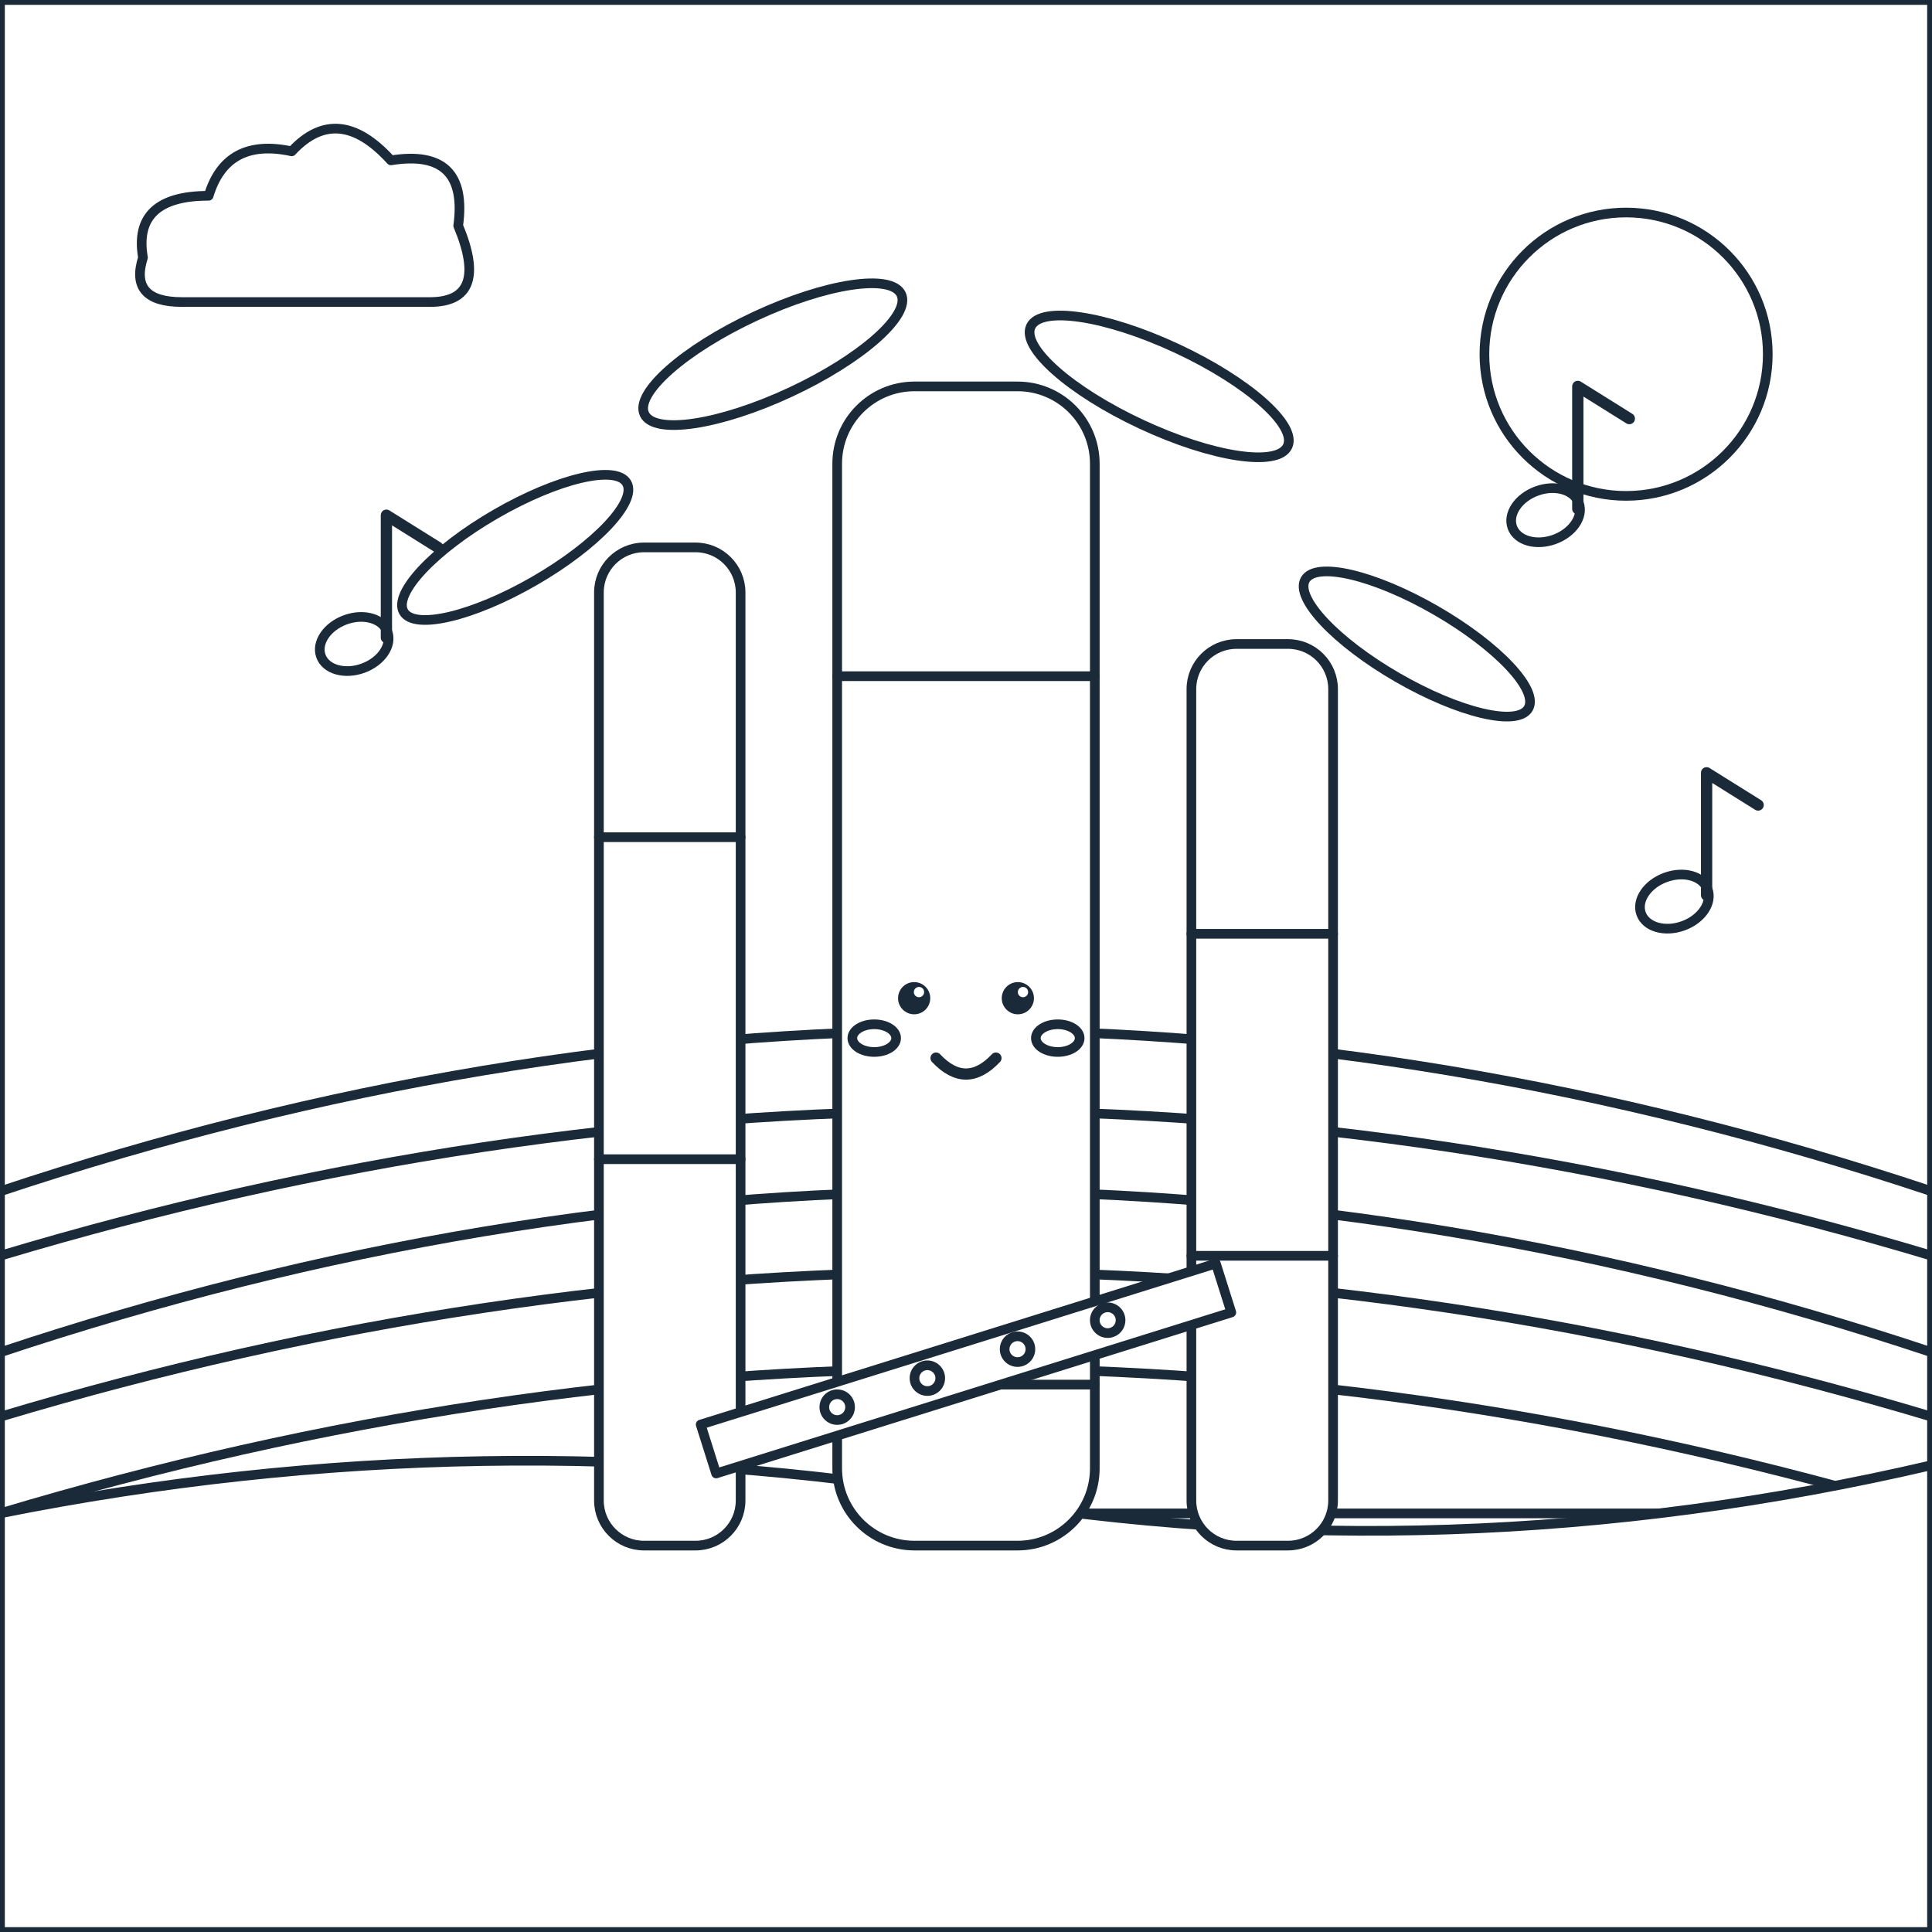
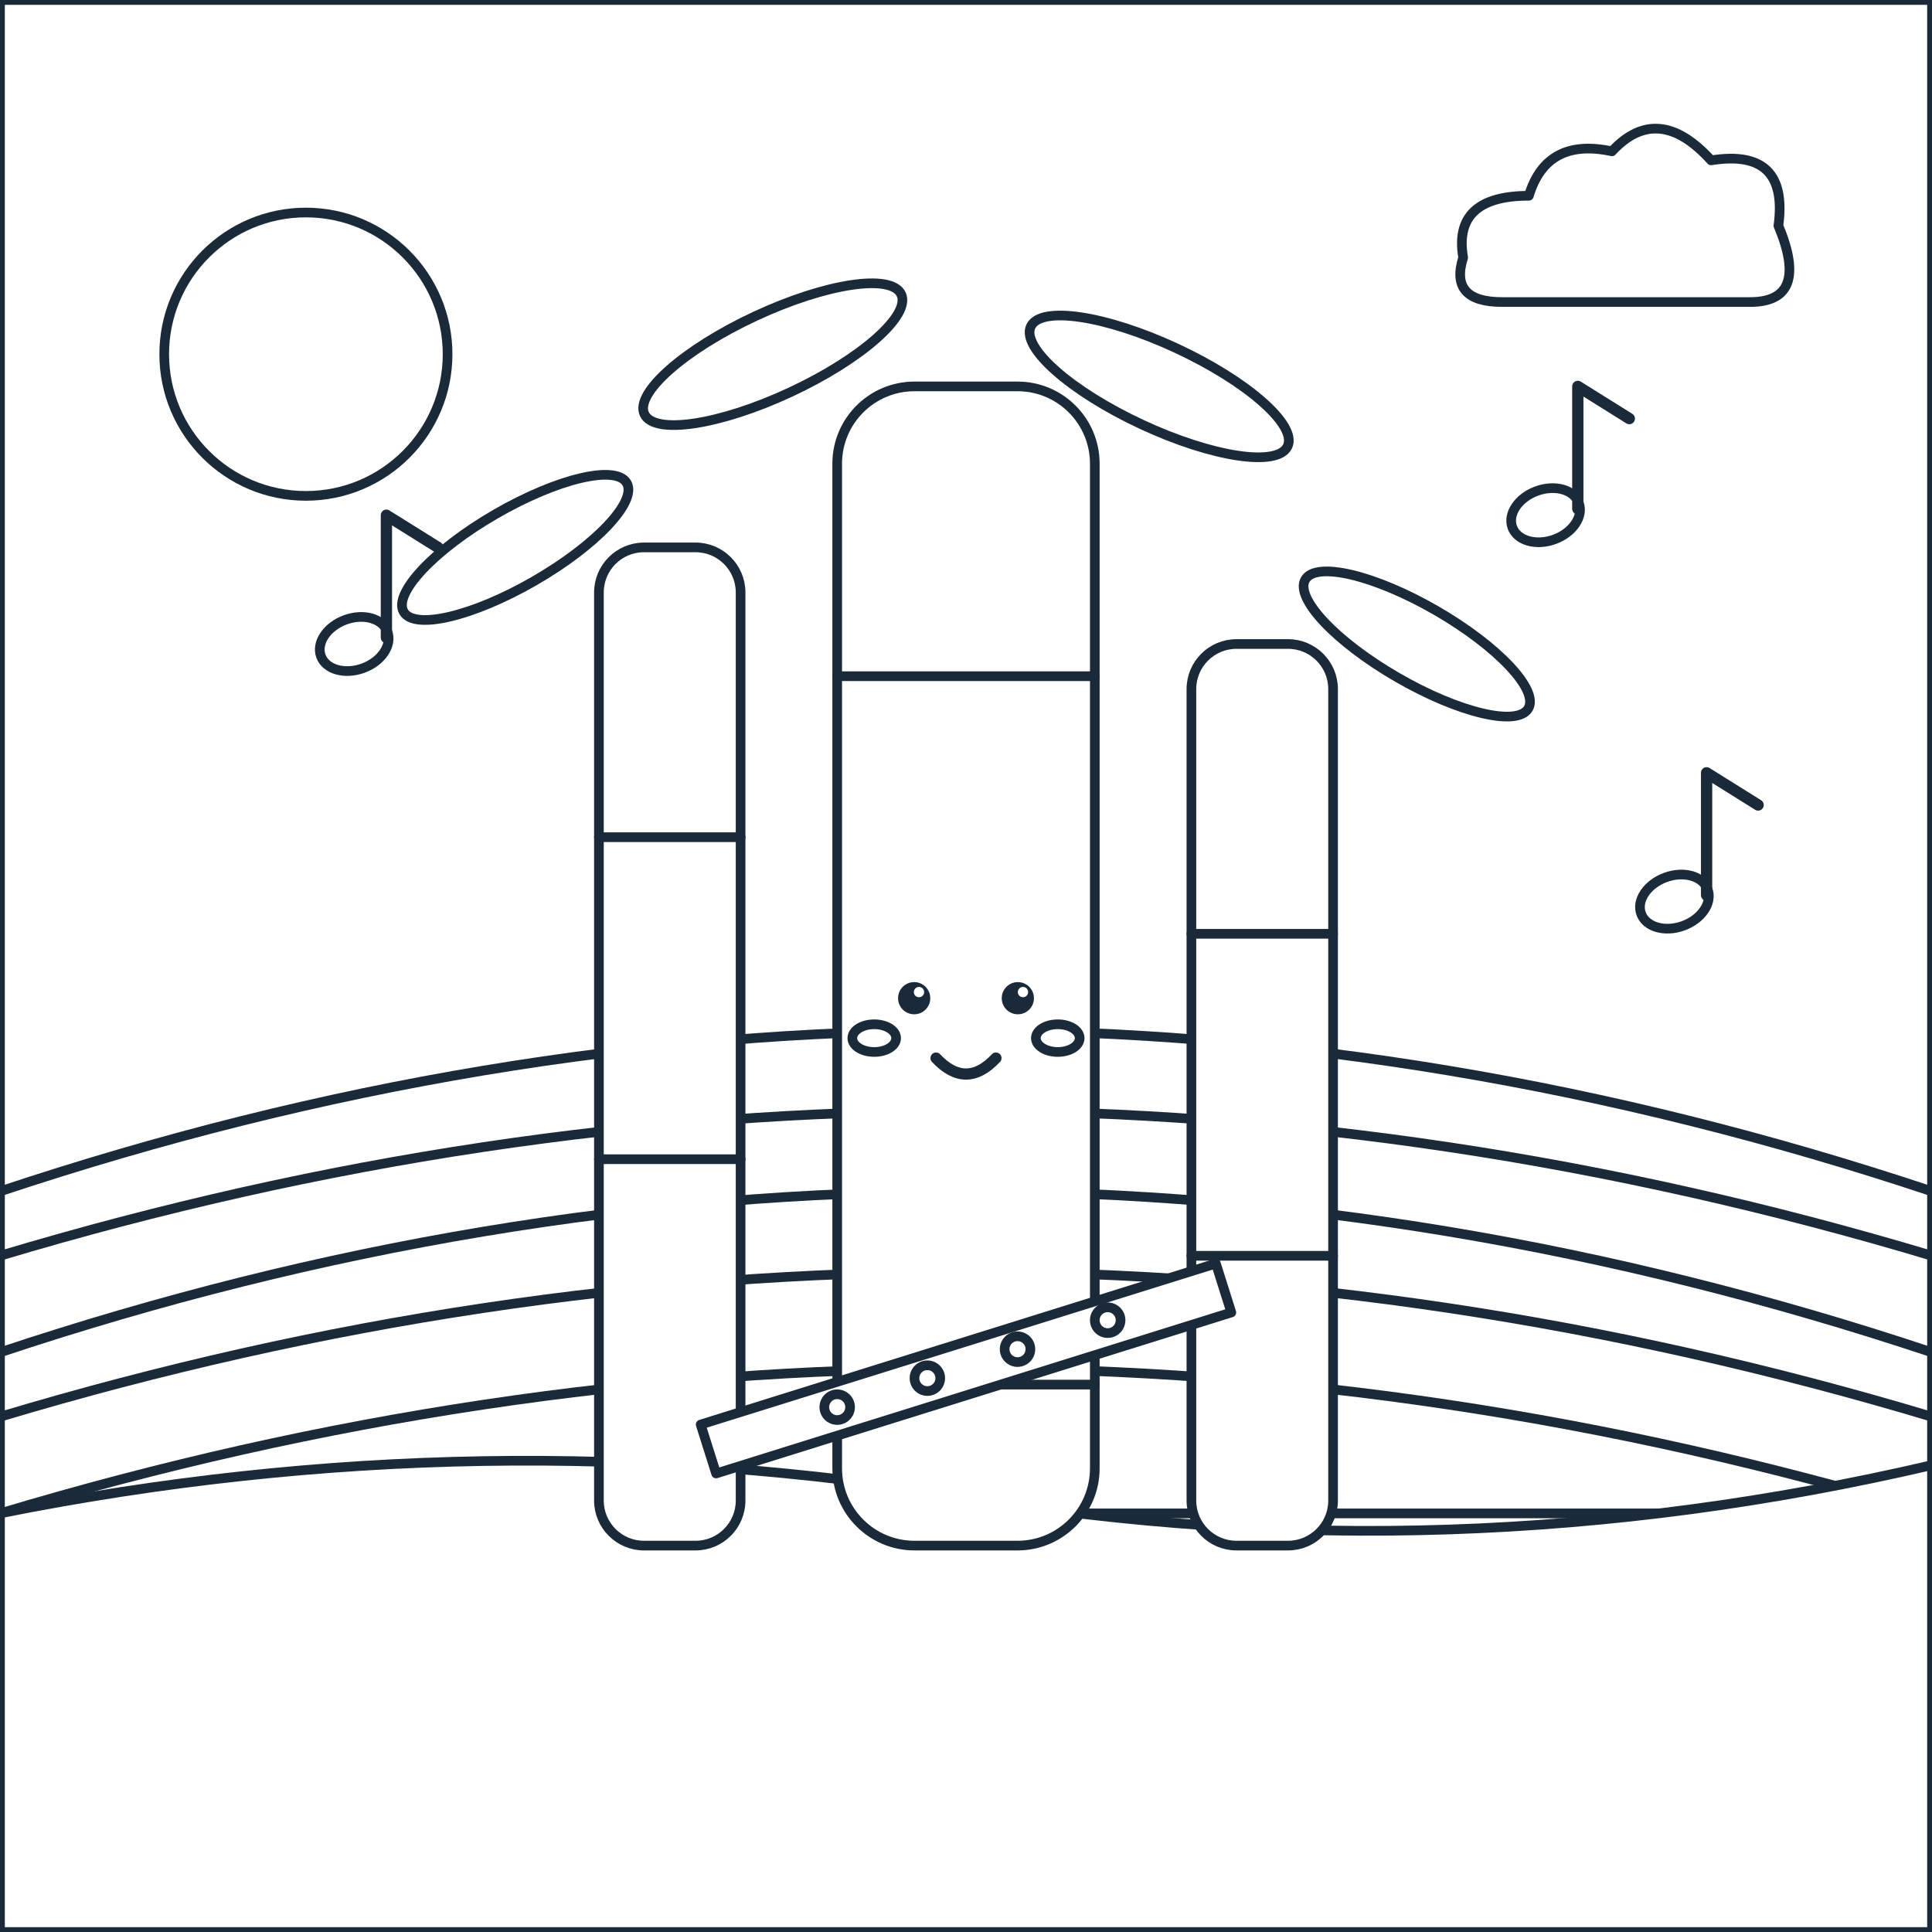
<svg xmlns="http://www.w3.org/2000/svg" viewBox="0 0 600 600" data-picture="khom-tre--sao-truc-than">
  <g class="scene-back">
    <rect x="0" y="0" width="600" height="600" rx="0" id="r-nen-troi" data-region="nen-troi" class="region" fill="#FFFFFF" stroke="#1B2A38" stroke-width="3" stroke-linejoin="round" />
-     <ellipse cx="505" cy="110" rx="44" ry="44" id="r-mat-troi" data-region="mat-troi" class="region" fill="#FFFFFF" stroke="#1B2A38" stroke-width="3" stroke-linejoin="round" />
-     <path d="M 56.5 93.8 Q 40 93.8 44.4 80 Q 41.1 60.8 64.8 60.8 Q 70.3 42.6 90.6 47 Q 104.9 31.6 121.4 49.8 Q 145.6 45.9 142.3 70.1 Q 152.2 93.8 133.5 93.8 Z" id="r-may-1" data-region="may-1" class="region" fill="#FFFFFF" stroke="#1B2A38" stroke-width="3" stroke-linejoin="round" />
+     <ellipse cx="95" cy="110" rx="44" ry="44" id="r-mat-troi" data-region="mat-troi" class="region" fill="#FFFFFF" stroke="#1B2A38" stroke-width="3" stroke-linejoin="round" />
+     <path d="M 466.5 93.8 Q 450 93.8 454.4 80 Q 451.1 60.8 474.8 60.8 Q 480.3 42.6 500.6 47 Q 514.9 31.6 531.4 49.8 Q 555.6 45.9 552.3 70.1 Q 562.2 93.8 543.5 93.8 Z" id="r-may-1" data-region="may-1" class="region" fill="#FFFFFF" stroke="#1B2A38" stroke-width="3" stroke-linejoin="round" />
    <path d="M 0 470 Q 300 380 600 470 Z" id="r-ruong-1" data-region="ruong-1" class="region" fill="#FFFFFF" stroke="#1B2A38" stroke-width="3" stroke-linejoin="round" />
    <path d="M 0 420 Q 300 320 600 420 L 600 440 Q 300 350 0 440 Z" id="r-ruong-2" data-region="ruong-2" class="region" fill="#FFFFFF" stroke="#1B2A38" stroke-width="3" stroke-linejoin="round" />
    <path d="M 0 370 Q 300 270 600 370 L 600 390 Q 300 300 0 390 Z" id="r-ruong-3" data-region="ruong-3" class="region" fill="#FFFFFF" stroke="#1B2A38" stroke-width="3" stroke-linejoin="round" />
    <path d="M 0 470 Q 150 440 300 465 Q 450 490 600 455 L 600 600 L 0 600 Z" id="r-nen-dat" data-region="nen-dat" class="region" fill="#FFFFFF" stroke="#1B2A38" stroke-width="3" stroke-linejoin="round" />
  </g>
  <g id="subject" class="subject anim-sway">
    <rect x="186" y="170" width="44" height="310" rx="14" id="r-cay-tre-trai" data-region="cay-tre-trai" class="region" fill="#FFFFFF" stroke="#1B2A38" stroke-width="3" stroke-linejoin="round" />
    <rect x="370" y="200" width="44" height="280" rx="14" id="r-cay-tre-phai" data-region="cay-tre-phai" class="region" fill="#FFFFFF" stroke="#1B2A38" stroke-width="3" stroke-linejoin="round" />
    <rect x="260" y="120" width="80" height="360" rx="24" id="r-cay-tre-giua" data-region="cay-tre-giua" class="region" fill="#FFFFFF" stroke="#1B2A38" stroke-width="3" stroke-linejoin="round" />
    <g class="deco" pointer-events="none">
      <path d="M 186 260 L 230 260 M 186 360 L 230 360 M 370 290 L 414 290 M 370 390 L 414 390 M 260 210 L 340 210 M 260 430 L 340 430" fill="none" stroke="#1B2A38" stroke-width="3" stroke-linecap="round" stroke-linejoin="round" />
    </g>
    <ellipse cx="160" cy="170" rx="40" ry="12" transform="rotate(-30 160 170)" id="r-la-tre-1" data-region="la-tre-1" class="region" fill="#FFFFFF" stroke="#1B2A38" stroke-width="3" stroke-linejoin="round" />
    <ellipse cx="440" cy="200" rx="40" ry="12" transform="rotate(30 440 200)" id="r-la-tre-2" data-region="la-tre-2" class="region" fill="#FFFFFF" stroke="#1B2A38" stroke-width="3" stroke-linejoin="round" />
    <ellipse cx="360" cy="120" rx="44" ry="13" transform="rotate(25 360 120)" id="r-la-tre-3" data-region="la-tre-3" class="region" fill="#FFFFFF" stroke="#1B2A38" stroke-width="3" stroke-linejoin="round" />
    <ellipse cx="240" cy="110" rx="44" ry="13" transform="rotate(-25 240 110)" id="r-la-tre-4" data-region="la-tre-4" class="region" fill="#FFFFFF" stroke="#1B2A38" stroke-width="3" stroke-linejoin="round" />
    <g class="deco" pointer-events="none">
      <circle cx="283.9" cy="310" r="5" fill="#1B2A38" />
    </g>
    <g class="deco" pointer-events="none">
      <circle cx="316.1" cy="310" r="5" fill="#1B2A38" />
    </g>
    <g class="deco" pointer-events="none">
      <circle cx="285.4" cy="308.1" r="1.6" fill="#FFFFFF" />
    </g>
    <g class="deco" pointer-events="none">
      <circle cx="317.7" cy="308.1" r="1.6" fill="#FFFFFF" />
    </g>
    <ellipse cx="271.5" cy="322.4" rx="6.8" ry="4.3" id="r-ma-trai" data-region="ma-trai" class="region" fill="#FFFFFF" stroke="#1B2A38" stroke-width="3" stroke-linejoin="round" />
    <ellipse cx="328.5" cy="322.4" rx="6.8" ry="4.3" id="r-ma-phai" data-region="ma-phai" class="region" fill="#FFFFFF" stroke="#1B2A38" stroke-width="3" stroke-linejoin="round" />
    <g class="deco" pointer-events="none">
      <path d="M 290.7 328.6 Q 300 338.5 309.3 328.6" fill="none" stroke="#1B2A38" stroke-width="3.48" stroke-linecap="round" stroke-linejoin="round" />
    </g>
    <polygon points="222.4,457.6 382.4,407.6 377.6,392.4 217.6,442.4" id="r-sao-truc" data-region="sao-truc" class="region" fill="#FFFFFF" stroke="#1B2A38" stroke-width="3" stroke-linejoin="round" />
    <ellipse cx="260" cy="437" rx="4" ry="4" id="r-lo-sao-1" data-region="lo-sao-1" class="region" fill="#FFFFFF" stroke="#1B2A38" stroke-width="3" stroke-linejoin="round" />
    <ellipse cx="288" cy="428" rx="4" ry="4" id="r-lo-sao-2" data-region="lo-sao-2" class="region" fill="#FFFFFF" stroke="#1B2A38" stroke-width="3" stroke-linejoin="round" />
    <ellipse cx="316" cy="419" rx="4" ry="4" id="r-lo-sao-3" data-region="lo-sao-3" class="region" fill="#FFFFFF" stroke="#1B2A38" stroke-width="3" stroke-linejoin="round" />
    <ellipse cx="344" cy="410" rx="4" ry="4" id="r-lo-sao-4" data-region="lo-sao-4" class="region" fill="#FFFFFF" stroke="#1B2A38" stroke-width="3" stroke-linejoin="round" />
    <ellipse cx="110" cy="200" rx="11" ry="8" transform="rotate(-20 110 200)" id="r-not-nhac-1" data-region="not-nhac-1" class="region" fill="#FFFFFF" stroke="#1B2A38" stroke-width="3" stroke-linejoin="round" />
    <g class="deco" pointer-events="none">
      <path d="M 120 198 L 120 160 L 136 170" fill="none" stroke="#1B2A38" stroke-width="3.5" stroke-linecap="round" stroke-linejoin="round" />
    </g>
    <ellipse cx="480" cy="160" rx="11" ry="8" transform="rotate(-20 480 160)" id="r-not-nhac-2" data-region="not-nhac-2" class="region" fill="#FFFFFF" stroke="#1B2A38" stroke-width="3" stroke-linejoin="round" />
    <g class="deco" pointer-events="none">
      <path d="M 490 158 L 490 120 L 506 130" fill="none" stroke="#1B2A38" stroke-width="3.5" stroke-linecap="round" stroke-linejoin="round" />
    </g>
    <ellipse cx="520" cy="280" rx="11" ry="8" transform="rotate(-20 520 280)" id="r-not-nhac-3" data-region="not-nhac-3" class="region" fill="#FFFFFF" stroke="#1B2A38" stroke-width="3" stroke-linejoin="round" />
    <g class="deco" pointer-events="none">
      <path d="M 530 278 L 530 240 L 546 250" fill="none" stroke="#1B2A38" stroke-width="3.5" stroke-linecap="round" stroke-linejoin="round" />
    </g>
  </g>
  <g class="scene-front">

</g>
</svg>
